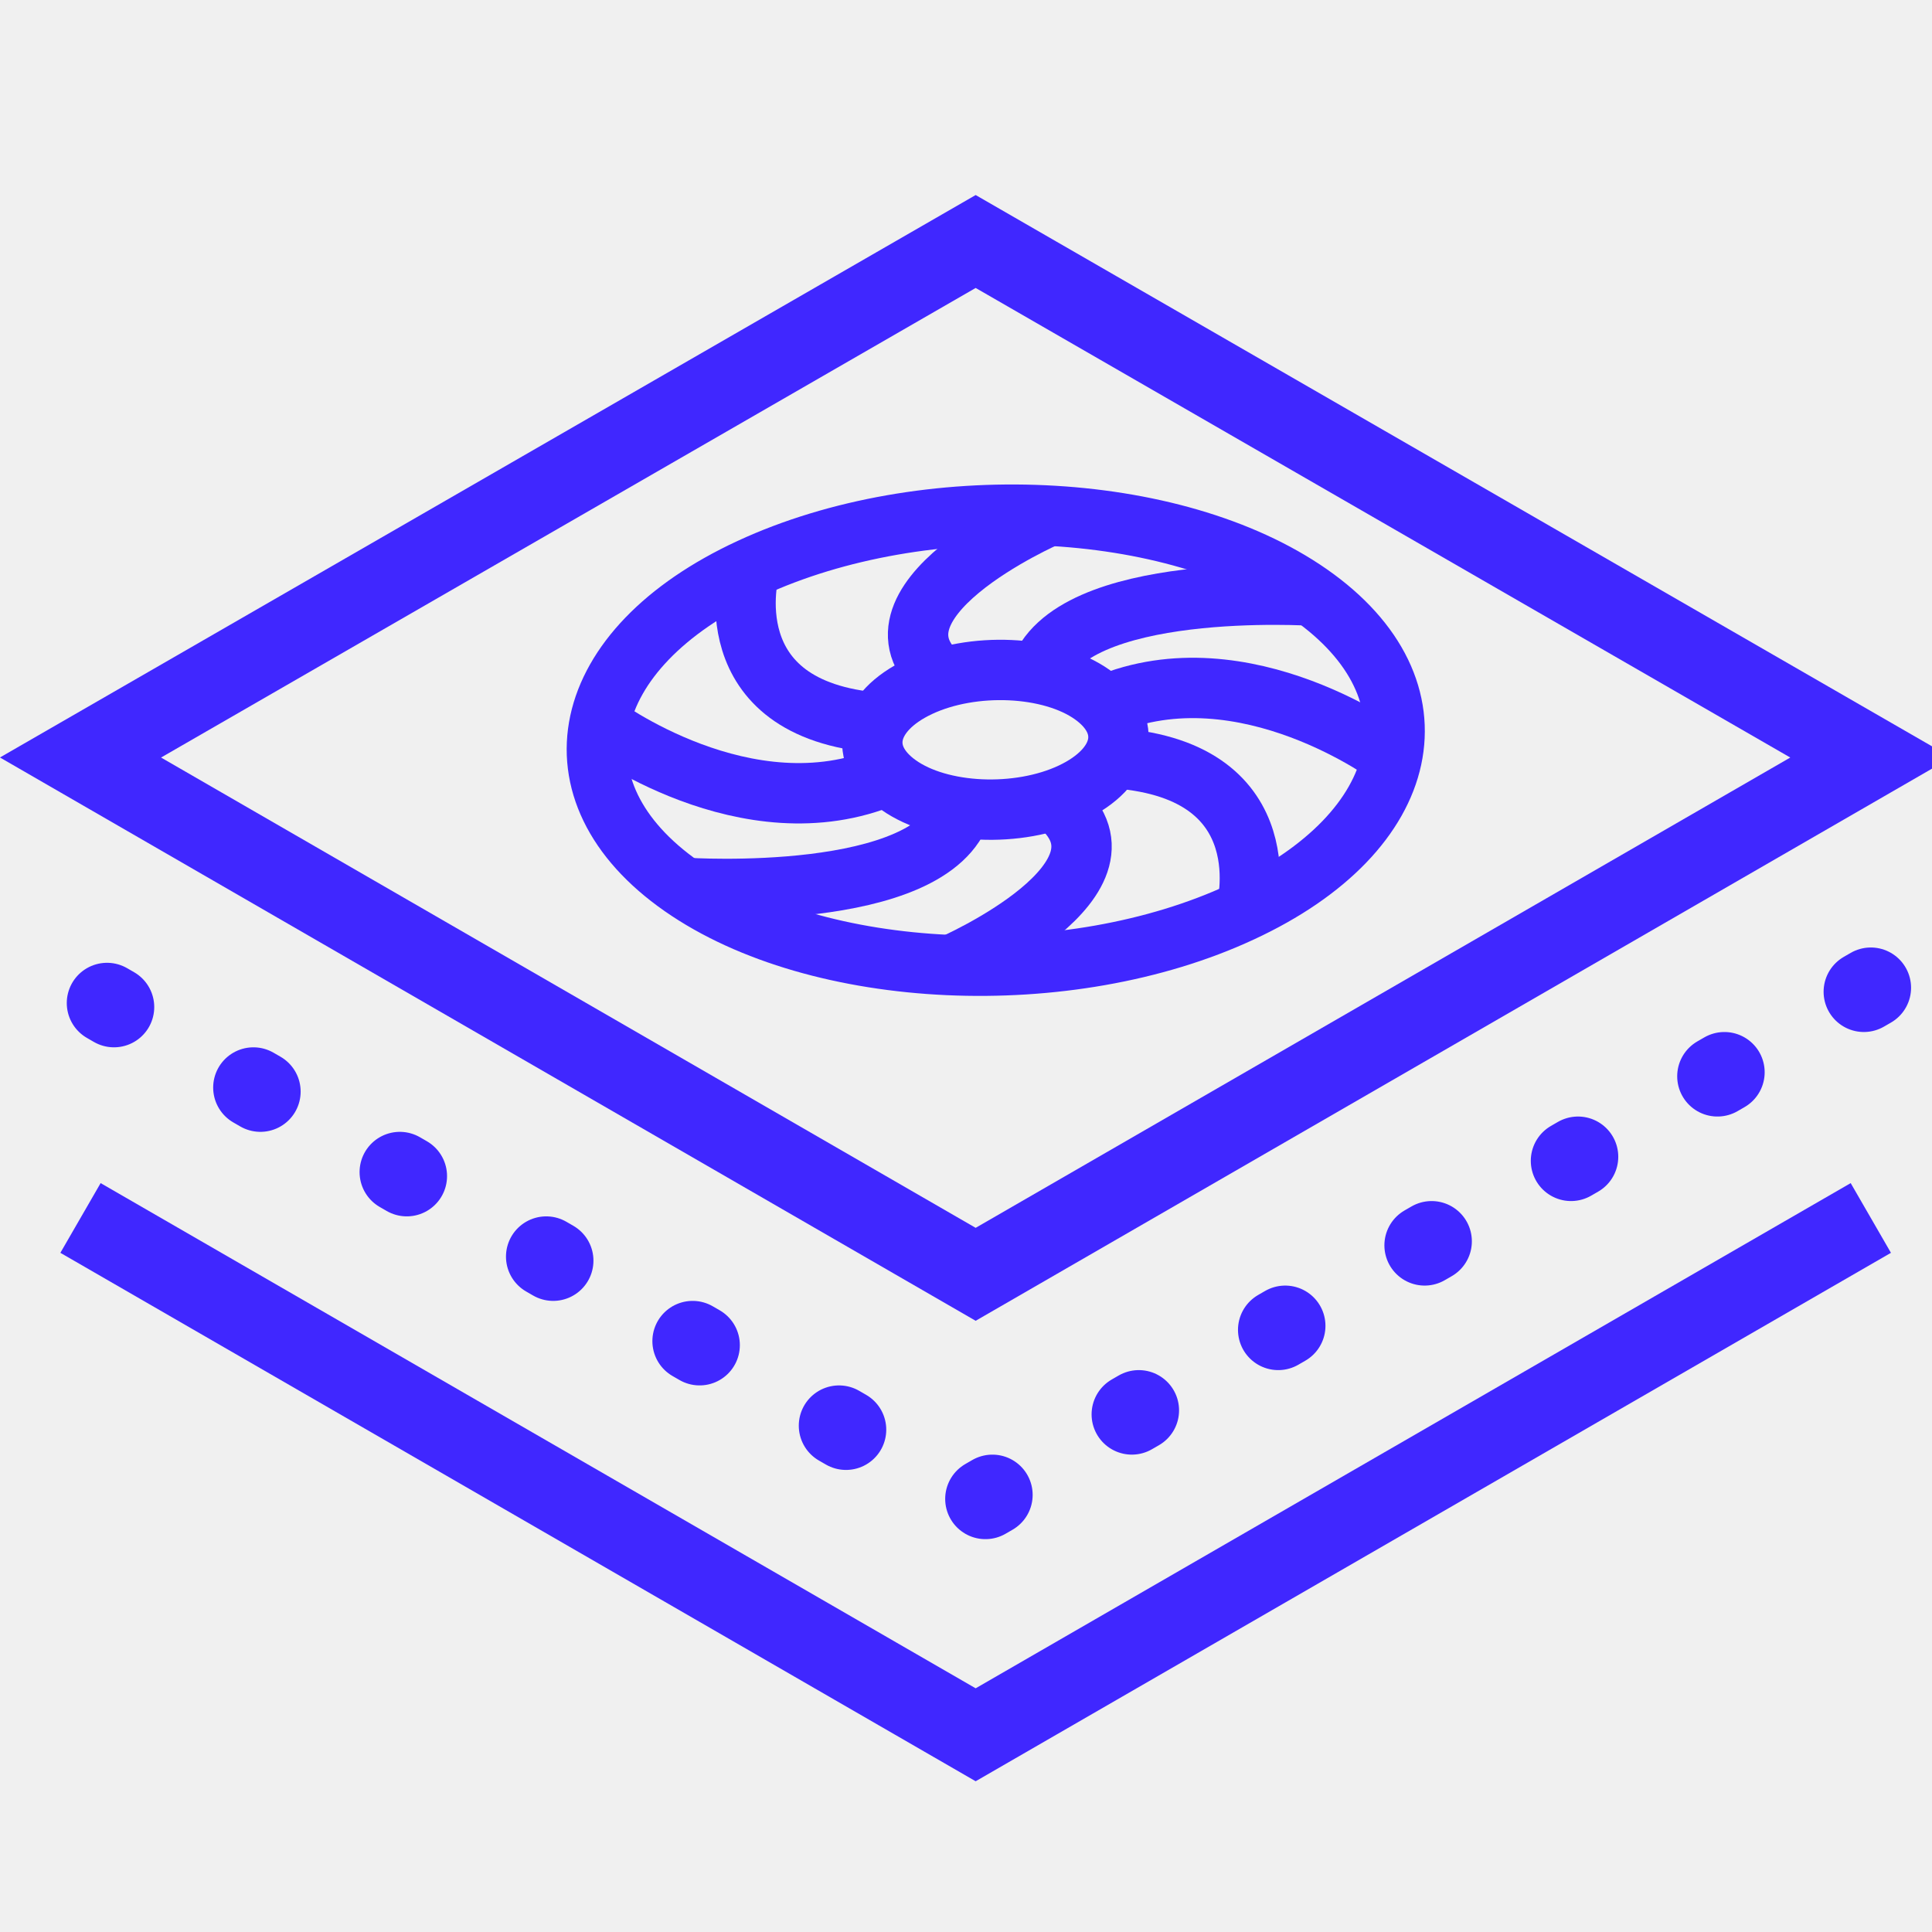
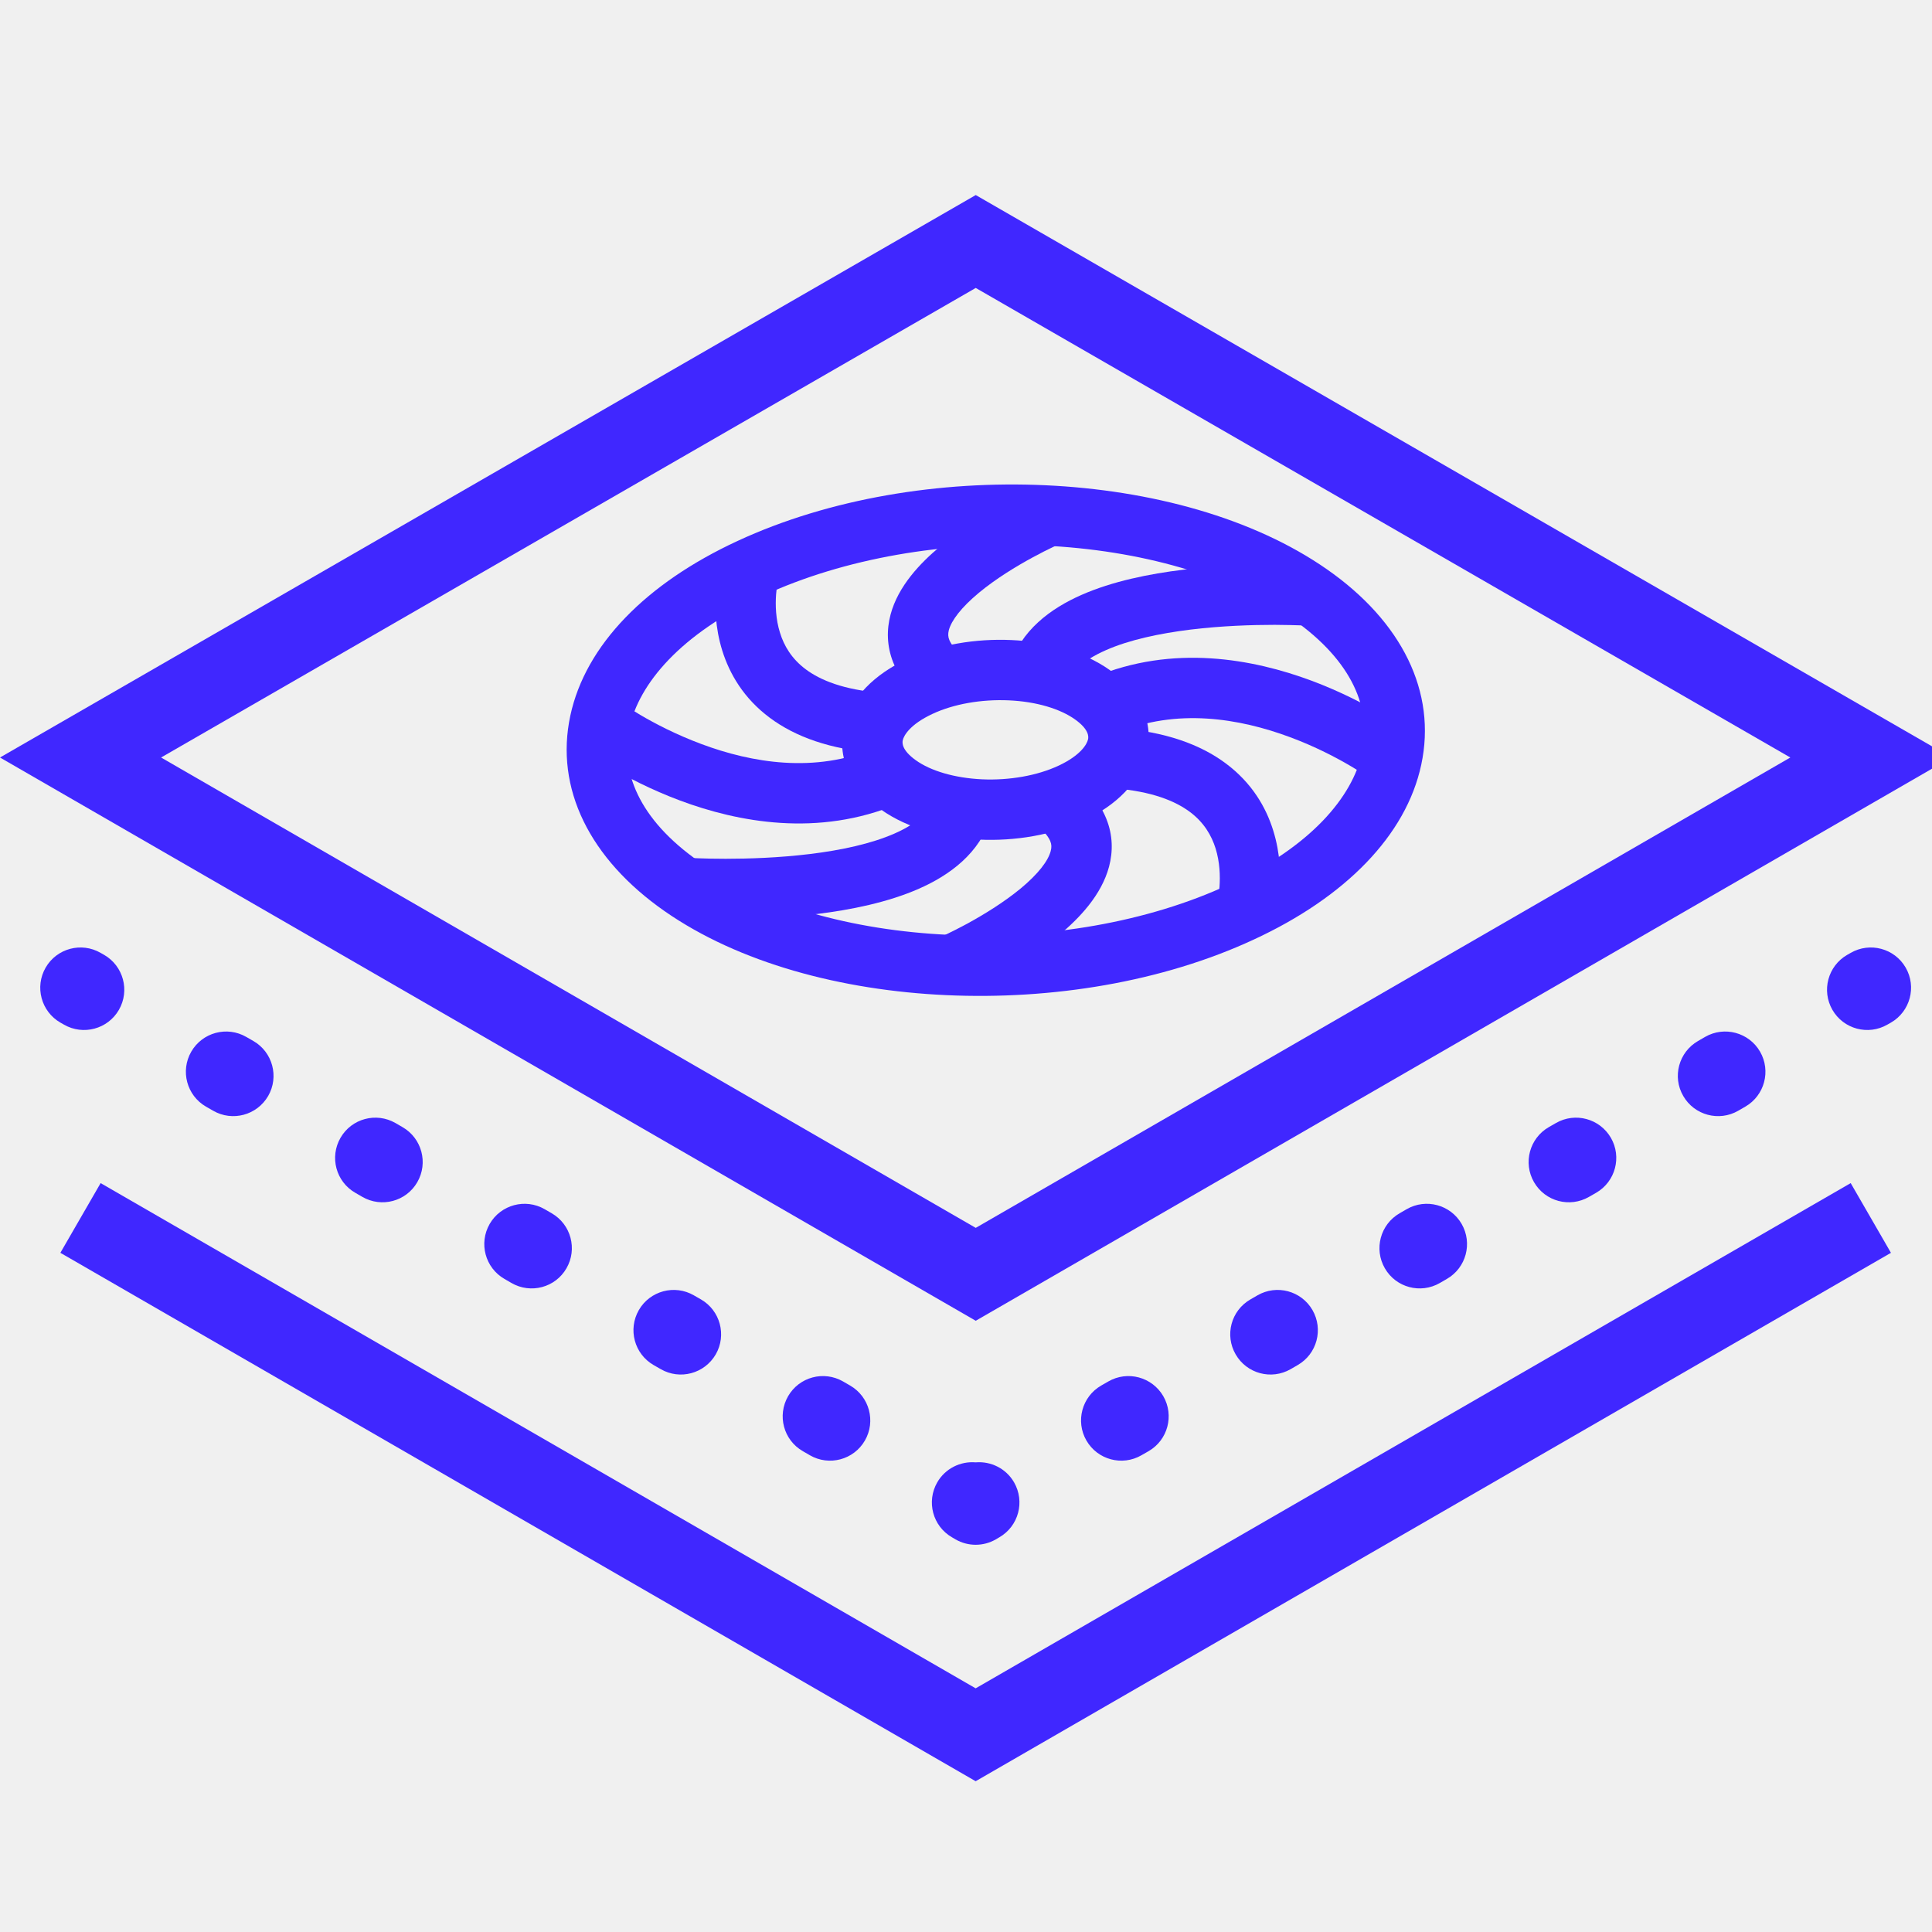
<svg xmlns="http://www.w3.org/2000/svg" width="24" height="24" viewBox="0 0 24 24" fill="none">
  <g clip-path="url(#clip0_519_7116)">
-     <path d="M13.31 9.85C12.65 10.16 11.68 10.12 11.16 9.75C10.64 9.38 10.76 8.84 11.42 8.53C12.08 8.22 13.05 8.26 13.57 8.63C14.09 9 13.97 9.54 13.31 9.85Z" stroke="#4027FF" stroke-width="0.75" stroke-miterlimit="10" />
-     <path d="M15.419 11.33C13.27 12.33 10.159 12.19 8.47 11.01C6.78 9.83 7.16 8.06 9.32 7.06C11.479 6.06 14.579 6.2 16.27 7.38C17.959 8.56 17.579 10.33 15.419 11.33Z" stroke="#4027FF" stroke-width="0.75" stroke-miterlimit="10" />
-     <path d="M17.291 9.4C17.291 9.4 15.46 8.03 13.73 8.76" stroke="#4027FF" stroke-width="0.75" stroke-miterlimit="10" />
-     <path d="M11.82 11.99C11.82 11.99 14.32 10.9 13.1 9.95" stroke="#4027FF" stroke-width="0.75" stroke-miterlimit="10" />
-     <path d="M13.02 6.41C13.02 6.41 10.52 7.5 11.74 8.45" stroke="#4027FF" stroke-width="0.75" stroke-miterlimit="10" />
-     <path d="M7.449 9C7.449 9 9.279 10.37 11.009 9.64" stroke="#4027FF" stroke-width="0.75" stroke-miterlimit="10" />
-     <path d="M15.479 11.32C15.479 11.32 15.959 9.58 13.869 9.42" stroke="#4027FF" stroke-width="0.75" stroke-miterlimit="10" />
-     <path d="M8.529 11.03C8.529 11.03 11.589 11.23 11.949 10.04" stroke="#4027FF" stroke-width="0.75" stroke-miterlimit="10" />
-     <path d="M16.32 7.4C16.32 7.4 13.26 7.2 12.9 8.39" stroke="#4027FF" stroke-width="0.75" stroke-miterlimit="10" />
-     <path d="M9.309 7.08C9.309 7.08 8.829 8.82 10.919 8.98" stroke="#4027FF" stroke-width="0.75" stroke-miterlimit="10" />
-     <path d="M23.24 12.27L12.12 18.69L1 12.27" stroke="#4027FF" stroke-miterlimit="10" stroke-linecap="round" stroke-linejoin="round" stroke-dasharray="0.1 2" />
-     <path d="M12.12 15.83L1 9.41L12.12 3L23.24 9.41L12.12 15.83Z" stroke="#4027FF" stroke-miterlimit="10" />
-     <path d="M23.24 15.13L12.12 21.55L1 15.13" stroke="#4027FF" stroke-miterlimit="10" />
+     <path fill-rule="evenodd" clip-rule="evenodd" d="M12.531 8.7C12.19 8.685 11.845 8.745 11.58 8.87C11.305 8.999 11.227 9.137 11.214 9.197C11.208 9.228 11.2 9.318 11.378 9.445C11.56 9.575 11.855 9.665 12.2 9.681C12.54 9.696 12.886 9.635 13.151 9.511C13.426 9.382 13.503 9.244 13.516 9.184C13.523 9.153 13.531 9.062 13.353 8.936C13.17 8.806 12.876 8.715 12.531 8.7ZM12.565 7.951C13 7.97 13.45 8.085 13.788 8.325C14.13 8.568 14.338 8.933 14.249 9.342C14.167 9.722 13.855 10.009 13.47 10.19C13.075 10.375 12.605 10.45 12.166 10.43C11.731 10.41 11.28 10.296 10.943 10.056C10.601 9.812 10.393 9.448 10.481 9.039C10.563 8.659 10.876 8.372 11.261 8.191C11.655 8.005 12.125 7.931 12.565 7.951Z" fill="#4027FF" />
+     <path fill-rule="evenodd" clip-rule="evenodd" d="M12.954 6.777C11.747 6.722 10.494 6.93 9.478 7.4C8.454 7.875 7.937 8.492 7.818 9.046C7.705 9.572 7.924 10.171 8.685 10.703C9.454 11.24 10.578 11.558 11.79 11.613C12.998 11.668 14.251 11.46 15.262 10.99L15.262 10.99C16.286 10.516 16.803 9.898 16.922 9.344C17.035 8.819 16.816 8.219 16.055 7.688C15.286 7.15 14.164 6.833 12.954 6.777ZM12.988 6.028C14.29 6.088 15.564 6.43 16.485 7.073C17.414 7.721 17.85 8.597 17.655 9.501C17.467 10.377 16.714 11.144 15.578 11.67C14.439 12.2 13.062 12.422 11.755 12.362C10.452 12.303 9.176 11.961 8.255 11.318C7.326 10.669 6.89 9.794 7.085 8.889C7.273 8.013 8.026 7.246 9.162 6.72C10.306 6.19 11.683 5.968 12.988 6.028Z" fill="#4027FF" />
+     <path fill-rule="evenodd" clip-rule="evenodd" d="M17.514 9.1C17.514 9.1 17.515 9.1 17.29 9.4C17.065 9.7 17.065 9.7 17.065 9.7L17.063 9.699L17.051 9.69C17.04 9.682 17.022 9.67 16.998 9.654C16.95 9.621 16.878 9.575 16.786 9.521C16.602 9.412 16.339 9.274 16.027 9.158C15.397 8.923 14.616 8.793 13.876 9.106L13.584 8.415C14.574 7.997 15.572 8.188 16.29 8.455C16.652 8.59 16.955 8.749 17.167 8.874C17.274 8.937 17.358 8.992 17.418 9.032C17.447 9.052 17.47 9.068 17.486 9.08L17.506 9.094L17.512 9.098L17.513 9.099L17.514 9.1Z" fill="#4027FF" />
+     <path fill-rule="evenodd" clip-rule="evenodd" d="M11.97 12.334C11.97 12.334 11.97 12.334 11.82 11.99C11.67 11.646 11.67 11.646 11.67 11.646L11.674 11.645L11.692 11.636C11.708 11.629 11.732 11.618 11.763 11.603C11.824 11.574 11.911 11.53 12.012 11.476C12.217 11.364 12.468 11.211 12.678 11.038C12.9 10.854 13.021 10.692 13.052 10.573C13.065 10.526 13.063 10.489 13.047 10.45C13.03 10.407 12.985 10.336 12.87 10.246L13.33 9.654C13.52 9.802 13.664 9.973 13.743 10.171C13.825 10.374 13.827 10.578 13.777 10.766C13.683 11.119 13.407 11.408 13.157 11.615C12.894 11.833 12.596 12.012 12.371 12.134C12.256 12.197 12.158 12.246 12.087 12.28C12.052 12.296 12.023 12.31 12.003 12.319L11.98 12.329L11.973 12.332L11.971 12.333L11.97 12.334Z" fill="#4027FF" />
+     <path fill-rule="evenodd" clip-rule="evenodd" d="M12.87 6.066C12.87 6.066 12.87 6.066 13.02 6.41C13.17 6.754 13.17 6.754 13.17 6.754L13.165 6.756L13.148 6.764C13.132 6.771 13.108 6.782 13.077 6.797C13.016 6.826 12.928 6.87 12.827 6.925C12.622 7.036 12.371 7.189 12.161 7.363C11.94 7.546 11.819 7.709 11.787 7.827C11.775 7.875 11.777 7.912 11.793 7.95C11.81 7.993 11.855 8.064 11.97 8.154L11.509 8.746C11.32 8.598 11.176 8.427 11.096 8.229C11.015 8.026 11.013 7.822 11.063 7.634C11.157 7.281 11.432 6.993 11.683 6.785C11.946 6.568 12.243 6.388 12.469 6.266C12.583 6.204 12.682 6.155 12.752 6.121C12.788 6.104 12.816 6.09 12.836 6.081L12.86 6.071L12.867 6.068L12.869 6.067L12.87 6.066Z" fill="#4027FF" />
+     <path fill-rule="evenodd" clip-rule="evenodd" d="M7.225 9.3C7.224 9.3 7.224 9.3 7.449 9C7.674 8.7 7.674 8.7 7.674 8.7C7.674 8.7 7.674 8.7 7.674 8.7L7.676 8.701L7.688 8.71C7.699 8.718 7.717 8.731 7.741 8.747C7.789 8.779 7.86 8.825 7.952 8.88C8.137 8.989 8.4 9.126 8.711 9.242C9.342 9.478 10.123 9.607 10.863 9.295L11.155 9.986C10.165 10.403 9.166 10.213 8.449 9.945C8.087 9.81 7.784 9.651 7.572 9.526C7.465 9.463 7.38 9.408 7.321 9.368C7.292 9.349 7.269 9.332 7.252 9.321L7.233 9.307L7.227 9.303L7.226 9.301L7.225 9.3Z" fill="#4027FF" />
+     <path fill-rule="evenodd" clip-rule="evenodd" d="M15.842 11.419C15.842 11.42 15.842 11.42 15.48 11.32C15.119 11.22 15.119 11.22 15.119 11.221L15.119 11.221L15.119 11.222L15.118 11.222C15.118 11.223 15.118 11.223 15.118 11.222L15.12 11.215C15.122 11.207 15.125 11.194 15.129 11.175C15.135 11.139 15.144 11.085 15.149 11.018C15.159 10.882 15.153 10.71 15.101 10.541C15.05 10.378 14.956 10.216 14.78 10.085C14.601 9.952 14.312 9.83 13.842 9.794L13.899 9.046C14.474 9.09 14.909 9.246 15.228 9.484C15.55 9.724 15.727 10.027 15.817 10.319C15.906 10.605 15.911 10.878 15.897 11.073C15.889 11.172 15.877 11.255 15.866 11.315C15.86 11.344 15.854 11.368 15.85 11.386L15.845 11.408L15.843 11.415L15.842 11.418L15.842 11.419L15.842 11.419Z" fill="#4027FF" />
+     <path fill-rule="evenodd" clip-rule="evenodd" d="M8.506 11.404C8.506 11.404 8.506 11.404 8.53 11.03C8.555 10.656 8.555 10.656 8.555 10.656L8.556 10.656L8.561 10.656L8.584 10.658C8.605 10.659 8.636 10.66 8.676 10.662C8.757 10.665 8.873 10.668 9.014 10.668C9.297 10.668 9.675 10.656 10.06 10.609C10.449 10.562 10.824 10.481 11.113 10.354C11.408 10.224 11.547 10.076 11.591 9.932L12.309 10.149C12.173 10.599 11.795 10.873 11.415 11.04C11.029 11.21 10.571 11.302 10.15 11.354C9.725 11.405 9.316 11.418 9.014 11.418C8.862 11.418 8.737 11.415 8.648 11.411C8.604 11.41 8.569 11.408 8.545 11.407L8.517 11.405L8.509 11.405L8.506 11.404Z" fill="#4027FF" />
+     <path fill-rule="evenodd" clip-rule="evenodd" d="M16.344 7.026C16.344 7.026 16.344 7.026 16.32 7.4C16.296 7.774 16.296 7.774 16.296 7.774L16.294 7.774L16.289 7.774L16.266 7.773C16.245 7.772 16.214 7.77 16.174 7.769C16.093 7.766 15.977 7.763 15.836 7.762C15.553 7.762 15.175 7.774 14.79 7.821C14.401 7.869 14.026 7.949 13.737 8.077C13.442 8.207 13.303 8.354 13.259 8.499L12.541 8.282C12.677 7.831 13.055 7.557 13.435 7.39C13.821 7.22 14.279 7.128 14.7 7.077C15.125 7.025 15.535 7.012 15.836 7.012C15.988 7.013 16.113 7.016 16.202 7.019C16.246 7.021 16.281 7.022 16.305 7.024L16.333 7.025L16.341 7.026L16.344 7.026Z" fill="#4027FF" />
+     <path fill-rule="evenodd" clip-rule="evenodd" d="M8.948 6.981C8.948 6.981 8.948 6.98 9.309 7.08C9.671 7.18 9.671 7.18 9.671 7.179L9.671 7.179L9.671 7.178L9.671 7.178C9.671 7.177 9.671 7.178 9.671 7.178L9.669 7.185C9.668 7.193 9.665 7.207 9.661 7.225C9.654 7.261 9.646 7.316 9.641 7.382C9.631 7.518 9.636 7.69 9.689 7.859C9.739 8.022 9.834 8.184 10.01 8.315C10.189 8.448 10.477 8.57 10.948 8.606L10.891 9.354C10.316 9.31 9.881 9.154 9.562 8.916C9.24 8.676 9.063 8.373 8.972 8.081C8.883 7.795 8.878 7.522 8.893 7.327C8.9 7.228 8.913 7.145 8.924 7.086C8.93 7.056 8.935 7.032 8.939 7.014L8.945 6.992L8.947 6.985L8.947 6.982L8.948 6.981L8.948 6.981Z" fill="#4027FF" />
+     <path fill-rule="evenodd" clip-rule="evenodd" d="M0.567 12.02C0.705 11.781 1.011 11.699 1.25 11.837L1.294 11.862C1.533 12 1.615 12.306 1.477 12.545C1.339 12.784 1.033 12.866 0.794 12.728L0.75 12.703C0.511 12.565 0.429 12.259 0.567 12.02ZM23.673 12.02C23.811 12.259 23.729 12.565 23.49 12.703L23.446 12.728C23.207 12.866 22.901 12.784 22.763 12.545C22.625 12.306 22.707 12 22.946 11.862L22.99 11.837C23.229 11.699 23.535 11.781 23.673 12.02ZM21.864 13.064C22.002 13.303 21.92 13.609 21.681 13.747L21.593 13.798C21.354 13.936 21.048 13.854 20.91 13.615C20.771 13.376 20.854 13.07 21.093 12.932L21.181 12.881C21.42 12.743 21.726 12.825 21.864 13.064ZM2.376 13.064C2.514 12.825 2.82 12.743 3.059 12.881L3.148 12.932C3.387 13.07 3.469 13.376 3.331 13.615C3.192 13.854 2.887 13.936 2.648 13.798L2.559 13.747C2.32 13.609 2.238 13.303 2.376 13.064ZM20.011 14.134C20.149 14.373 20.067 14.679 19.828 14.817L19.739 14.868C19.5 15.006 19.194 14.925 19.056 14.685C18.918 14.446 19 14.14 19.239 14.002L19.328 13.951C19.567 13.813 19.872 13.895 20.011 14.134ZM4.23 14.134C4.368 13.895 4.673 13.813 4.913 13.951L5.001 14.002C5.24 14.14 5.322 14.446 5.184 14.685C5.046 14.925 4.74 15.006 4.501 14.868L4.413 14.817C4.173 14.679 4.092 14.373 4.23 14.134ZM18.157 15.204C18.295 15.444 18.213 15.749 17.974 15.887L17.886 15.938C17.647 16.076 17.341 15.995 17.203 15.755C17.065 15.516 17.147 15.21 17.386 15.072L17.474 15.021C17.713 14.883 18.019 14.965 18.157 15.204ZM6.083 15.204C6.221 14.965 6.527 14.883 6.766 15.021L6.854 15.072C7.093 15.21 7.175 15.516 7.037 15.755C6.899 15.995 6.593 16.076 6.354 15.938L6.266 15.887C6.027 15.749 5.945 15.444 6.083 15.204ZM16.304 16.274C16.442 16.514 16.36 16.819 16.121 16.957L16.033 17.008C15.793 17.146 15.488 17.064 15.35 16.825C15.211 16.586 15.293 16.28 15.533 16.142L15.621 16.091C15.86 15.953 16.166 16.035 16.304 16.274ZM7.936 16.274C8.074 16.035 8.38 15.953 8.619 16.091L8.708 16.142C8.947 16.28 9.029 16.586 8.891 16.825C8.752 17.064 8.447 17.146 8.208 17.008L8.119 16.957C7.88 16.819 7.798 16.514 7.936 16.274ZM9.79 17.344C9.928 17.105 10.233 17.023 10.473 17.161L10.561 17.212C10.8 17.35 10.882 17.656 10.744 17.895C10.606 18.134 10.3 18.216 10.061 18.078L9.973 18.027C9.733 17.889 9.652 17.584 9.79 17.344ZM14.451 17.344C14.589 17.584 14.507 17.889 14.268 18.027L14.179 18.078C13.94 18.216 13.634 18.134 13.496 17.895C13.358 17.656 13.44 17.35 13.679 17.212L13.768 17.161C14.007 17.023 14.312 17.105 14.451 17.344ZM12.12 18.166C11.932 18.15 11.743 18.241 11.643 18.414C11.505 18.654 11.587 18.959 11.826 19.097L11.87 19.123C12.025 19.212 12.215 19.212 12.37 19.123L12.414 19.097C12.653 18.959 12.735 18.654 12.597 18.414C12.497 18.241 12.308 18.15 12.12 18.166Z" fill="#4027FF" />
+     <path fill-rule="evenodd" clip-rule="evenodd" d="M12.121 2.423L24.241 9.41L12.121 16.407L0 9.41L12.121 2.423ZM2.001 9.41L12.121 15.253L22.24 9.41L12.121 3.577L2.001 9.41Z" fill="#4027FF" />
+     <path fill-rule="evenodd" clip-rule="evenodd" d="M12.12 20.973L1.25 14.697L0.75 15.563L12.12 22.127L23.49 15.563L22.99 14.697L12.12 20.973Z" fill="#4027FF" />
  </g>
  <defs>
    <clipPath id="clip0_519_7116">
      <rect width="24" height="24" fill="white" />
    </clipPath>
  </defs>
</svg>
